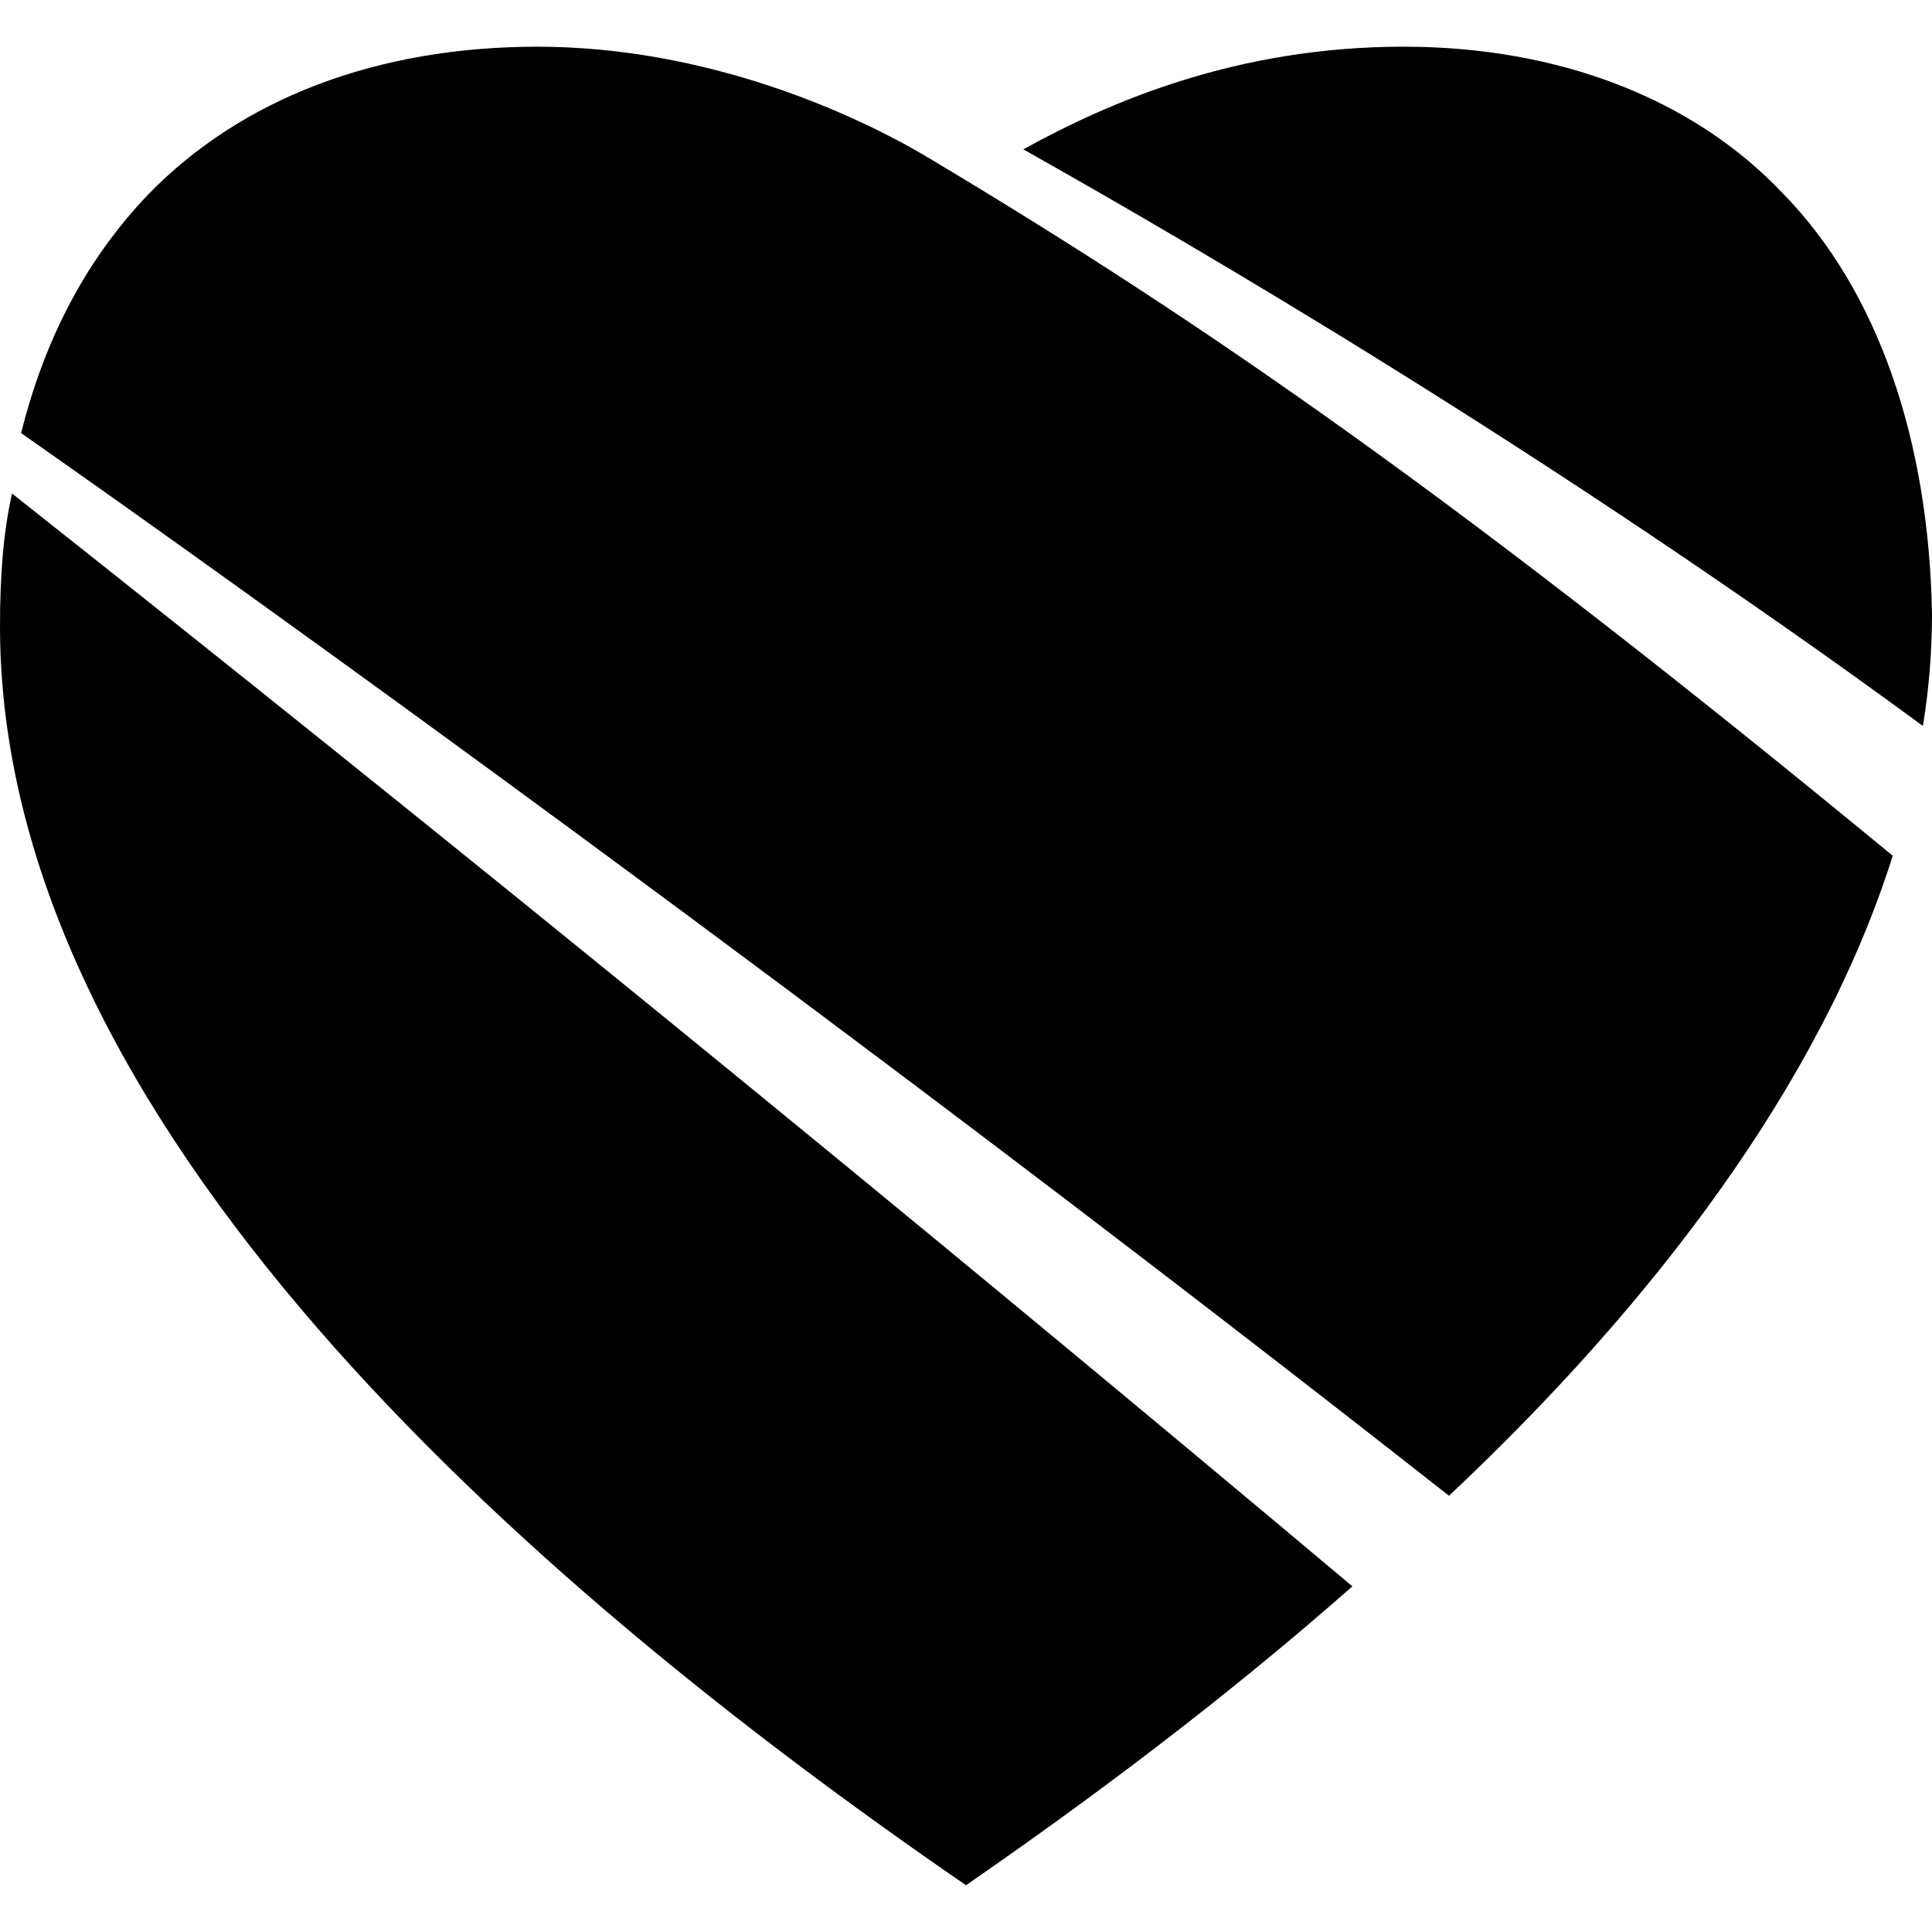
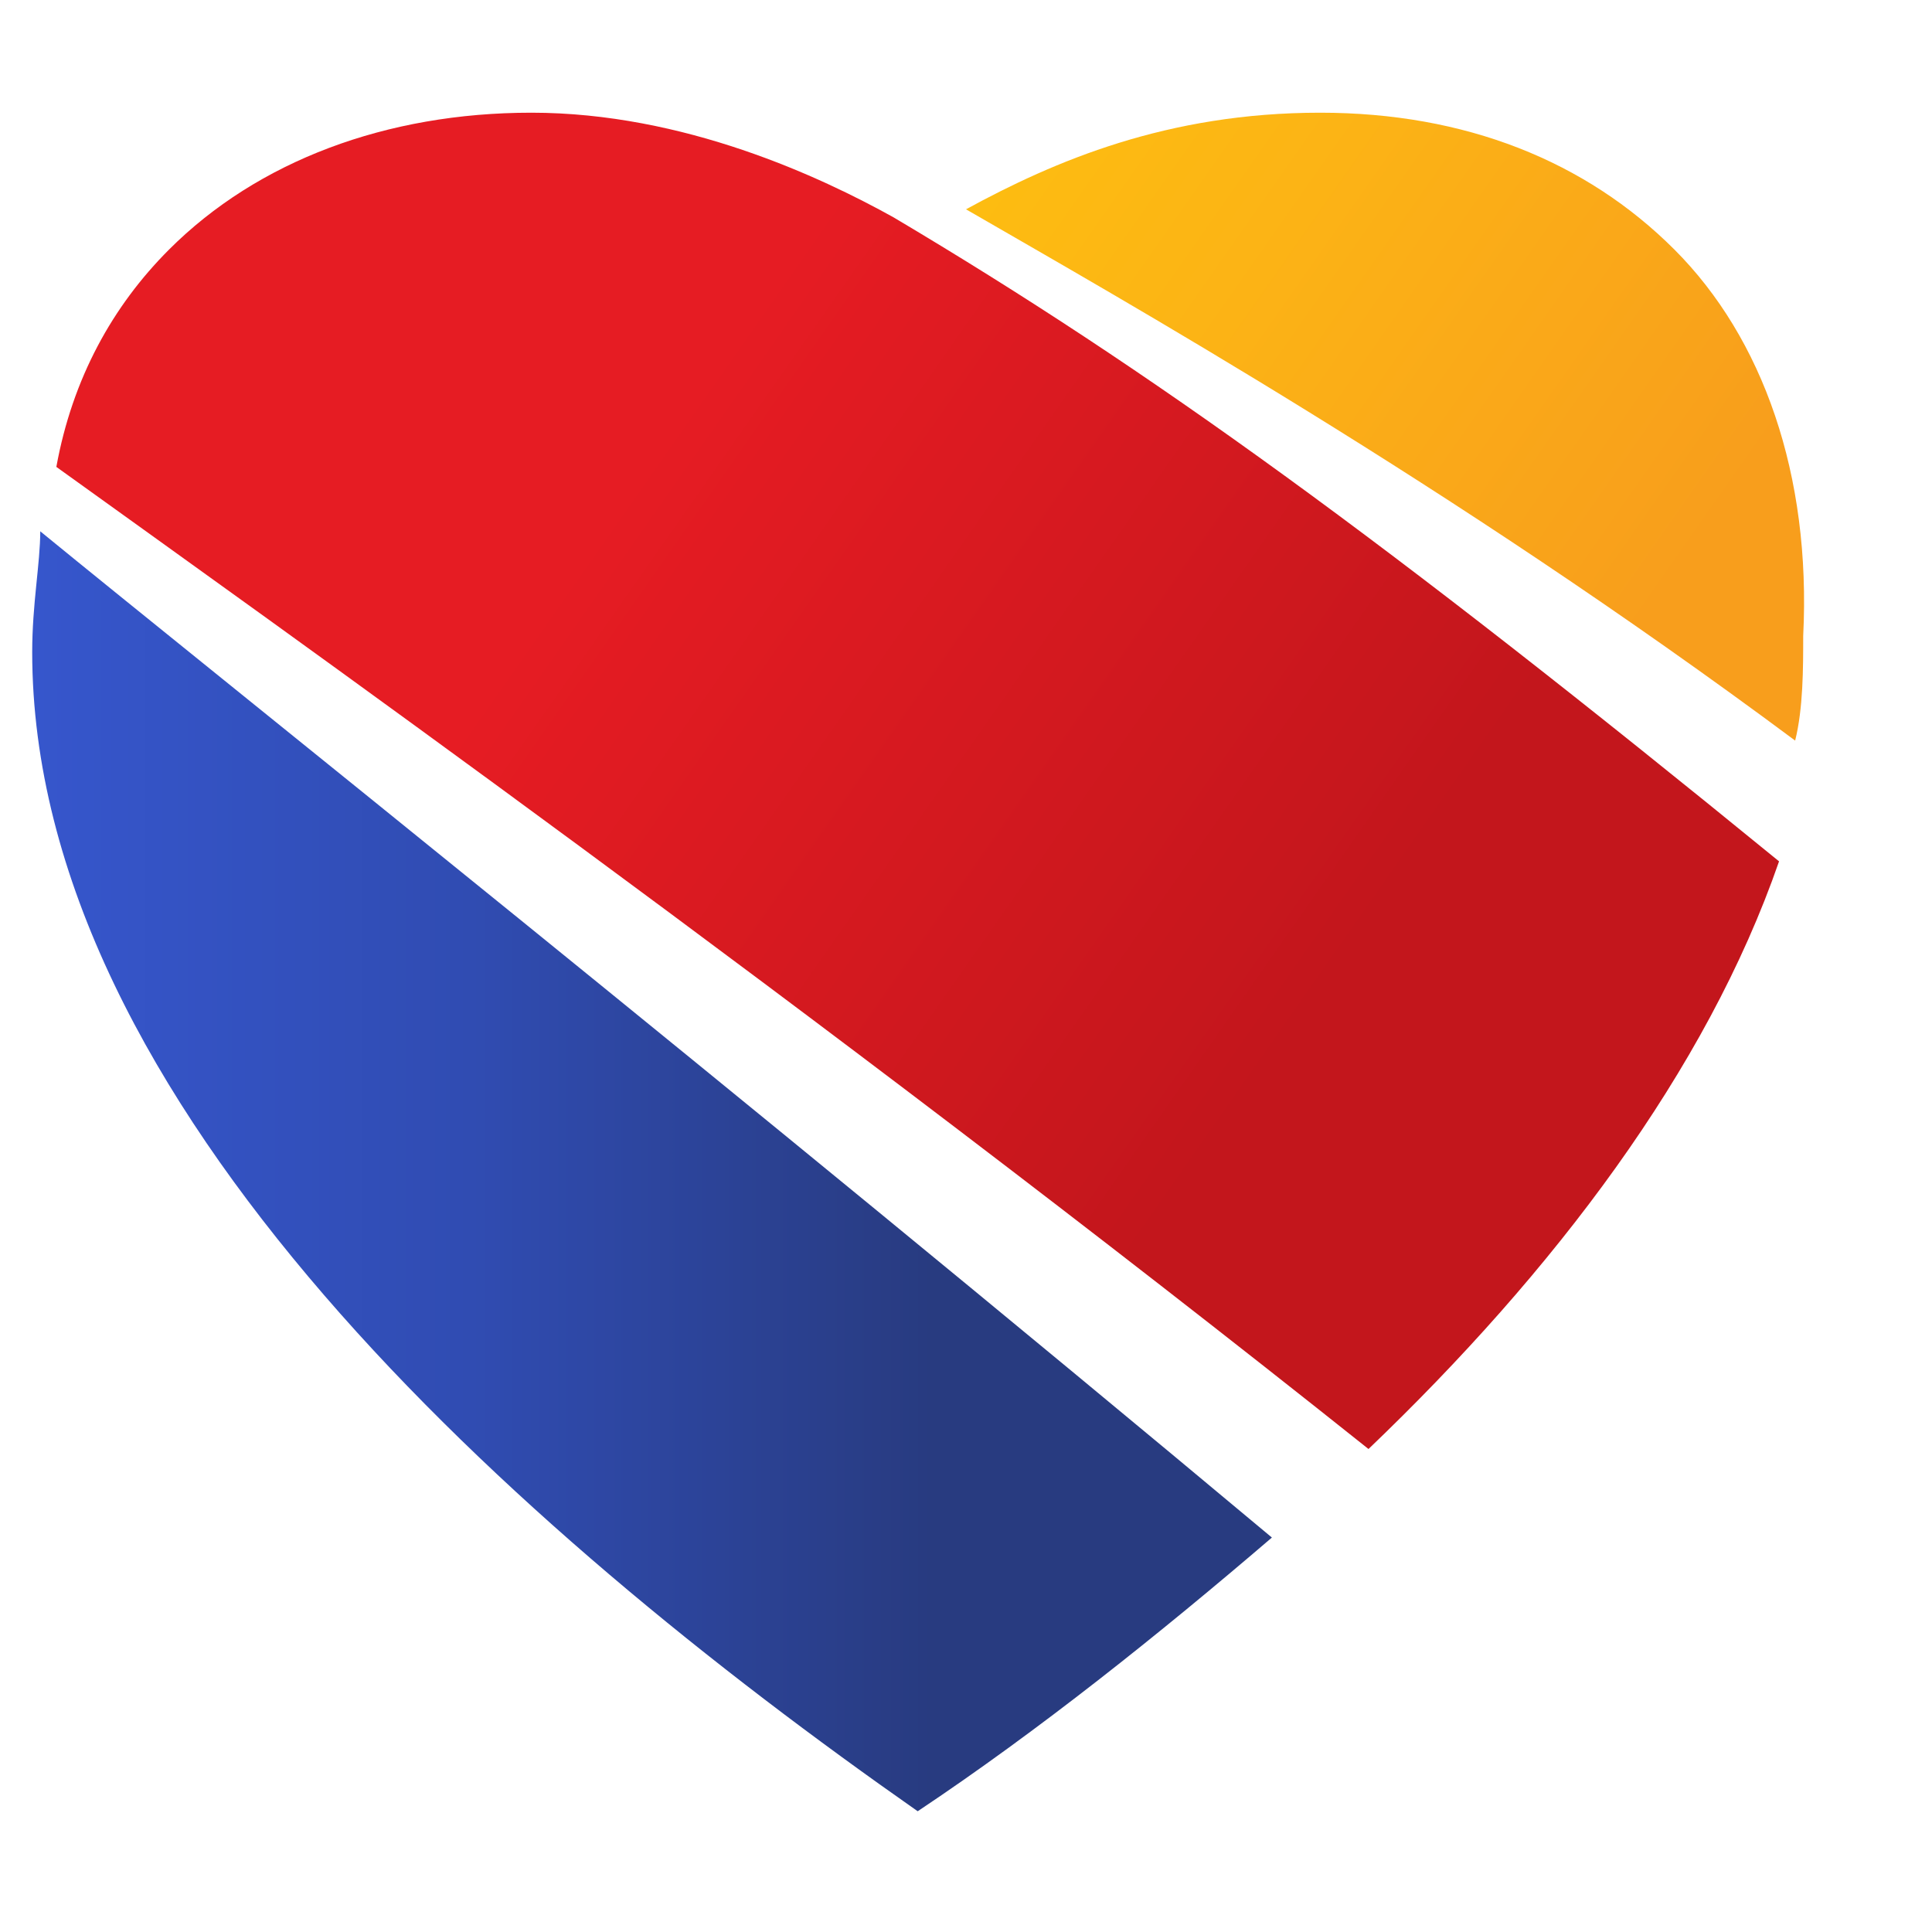
- <svg xmlns="http://www.w3.org/2000/svg" role="img" viewBox="0 0 24 24">
-   <path d="M22.163 2.419C21.038 1.219 19.35.58 17.437.58c-2.062 0-3.637.675-4.725 1.275 2.063 1.163 6.526 3.75 11.175 7.163.075-.45.113-.938.113-1.388-.038-2.175-.675-4.012-1.837-5.212zm1.35 8.212C18.186 6.244 15 4.031 11.55 1.97 10.612 1.406 8.775.58 6.675.58 4.688.581 3 1.22 1.837 2.42 1.087 3.206.563 4.18.262 5.38 3 7.294 10.462 12.656 18 18.581c2.512-2.362 4.613-5.1 5.512-7.95zM0 7.781c0 6.15 6.487 11.85 12 15.638 1.575-1.088 3.225-2.325 4.8-3.713A736.871 736.871 0 0 0 .15 6.131C.038 6.62 0 7.181 0 7.781Z" />
+ <svg xmlns="http://www.w3.org/2000/svg" viewBox="190.5 10 24 24">
+   <defs>
+     <linearGradient id="SVGID_1_" gradientUnits="userSpaceOnUse" x1="190.944" y1="781.481" x2="206.401" y2="781.481" gradientTransform="matrix(1 0 0 1 0 -757)">
+       <stop offset="0" style="stop-color:#3656CC" />
+       <stop offset="0.35" style="stop-color:#304CB2" />
+       <stop offset="0.72" style="stop-color:#283B80" />
+     </linearGradient>
+     <linearGradient id="SVGID_2_" gradientUnits="userSpaceOnUse" x1="193.139" y1="769.27" x2="210.601" y2="781.497" gradientTransform="matrix(1 0 0 1 0 -757)">
+       <stop offset="0.3" style="stop-color:#E61C23" />
+       <stop offset="0.8" style="stop-color:#C3161C" />
+     </linearGradient>
+     <linearGradient id="SVGID_3_" gradientUnits="userSpaceOnUse" x1="203.964" y1="767.689" x2="213.948" y2="774.68" gradientTransform="matrix(1 0 0 1 0 -757)">
+       <stop offset="0" style="stop-color:#FDBC11" />
+       <stop offset="0.25" style="stop-color:#FCB415" />
+       <stop offset="0.8" style="stop-color:#F89E1C" />
+     </linearGradient>
+   </defs>
+   <path fill="url(#SVGID_1_)" d="M190.9,18.1c0,5.6,6,10.9,11,14.4c1.5-1,3-2.2,4.4-3.4c-6.7-5.6-13.1-10.7-15.3-12.5 C191,17,190.9,17.5,190.9,18.1z" />
+   <path fill="url(#SVGID_2_)" d="M212.6,20.7c-4.9-4-7.8-6.1-11-8c-0.9-0.5-2.6-1.3-4.5-1.3c-1.8,0-3.4,0.6-4.5,1.7c-0.7,0.7-1.2,1.6-1.4,2.7 c2.5,1.8,9.4,6.7,16.3,12.2C209.8,25.8,211.7,23.3,212.6,20.7z" />
+   <path fill="url(#SVGID_3_)" d="M211.3,13.1c-1.1-1.1-2.6-1.7-4.4-1.7c-1.9,0-3.3,0.6-4.4,1.2c1.9,1.1,6,3.4,10.3,6.6 c0.1-0.4,0.1-0.9,0.1-1.3C213,15.9,212.4,14.2,211.3,13.1z" />
</svg>
